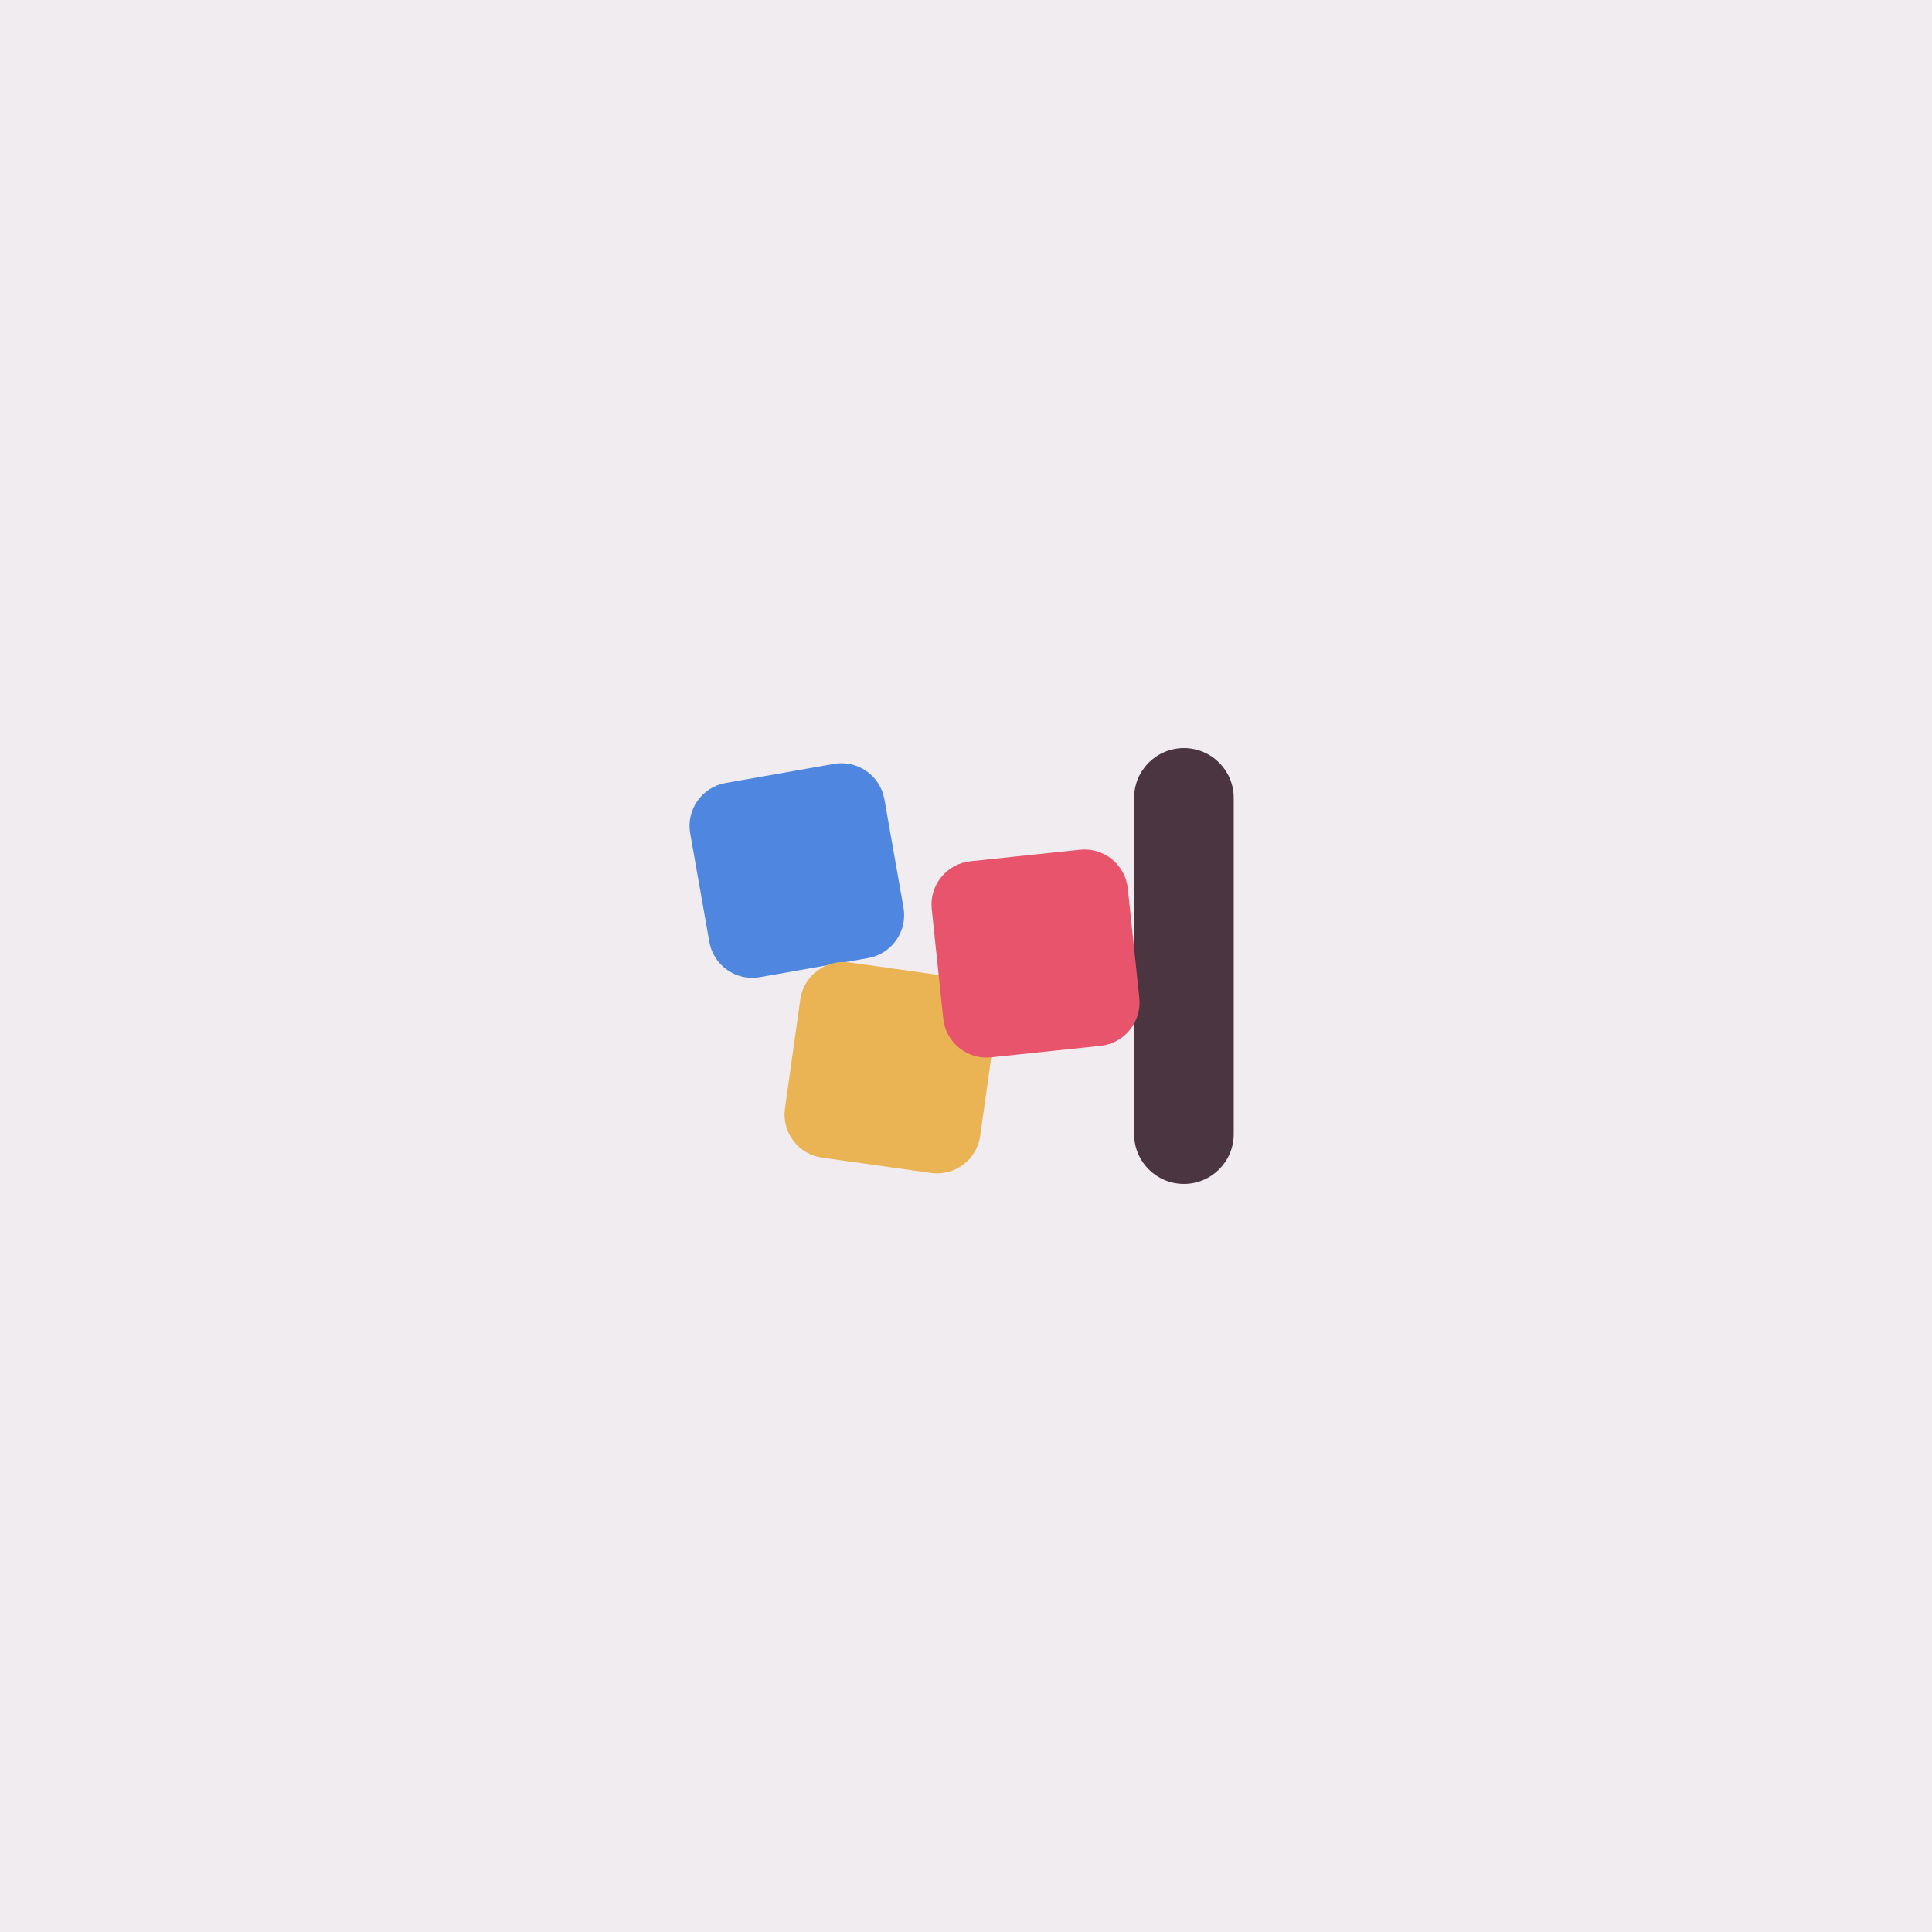
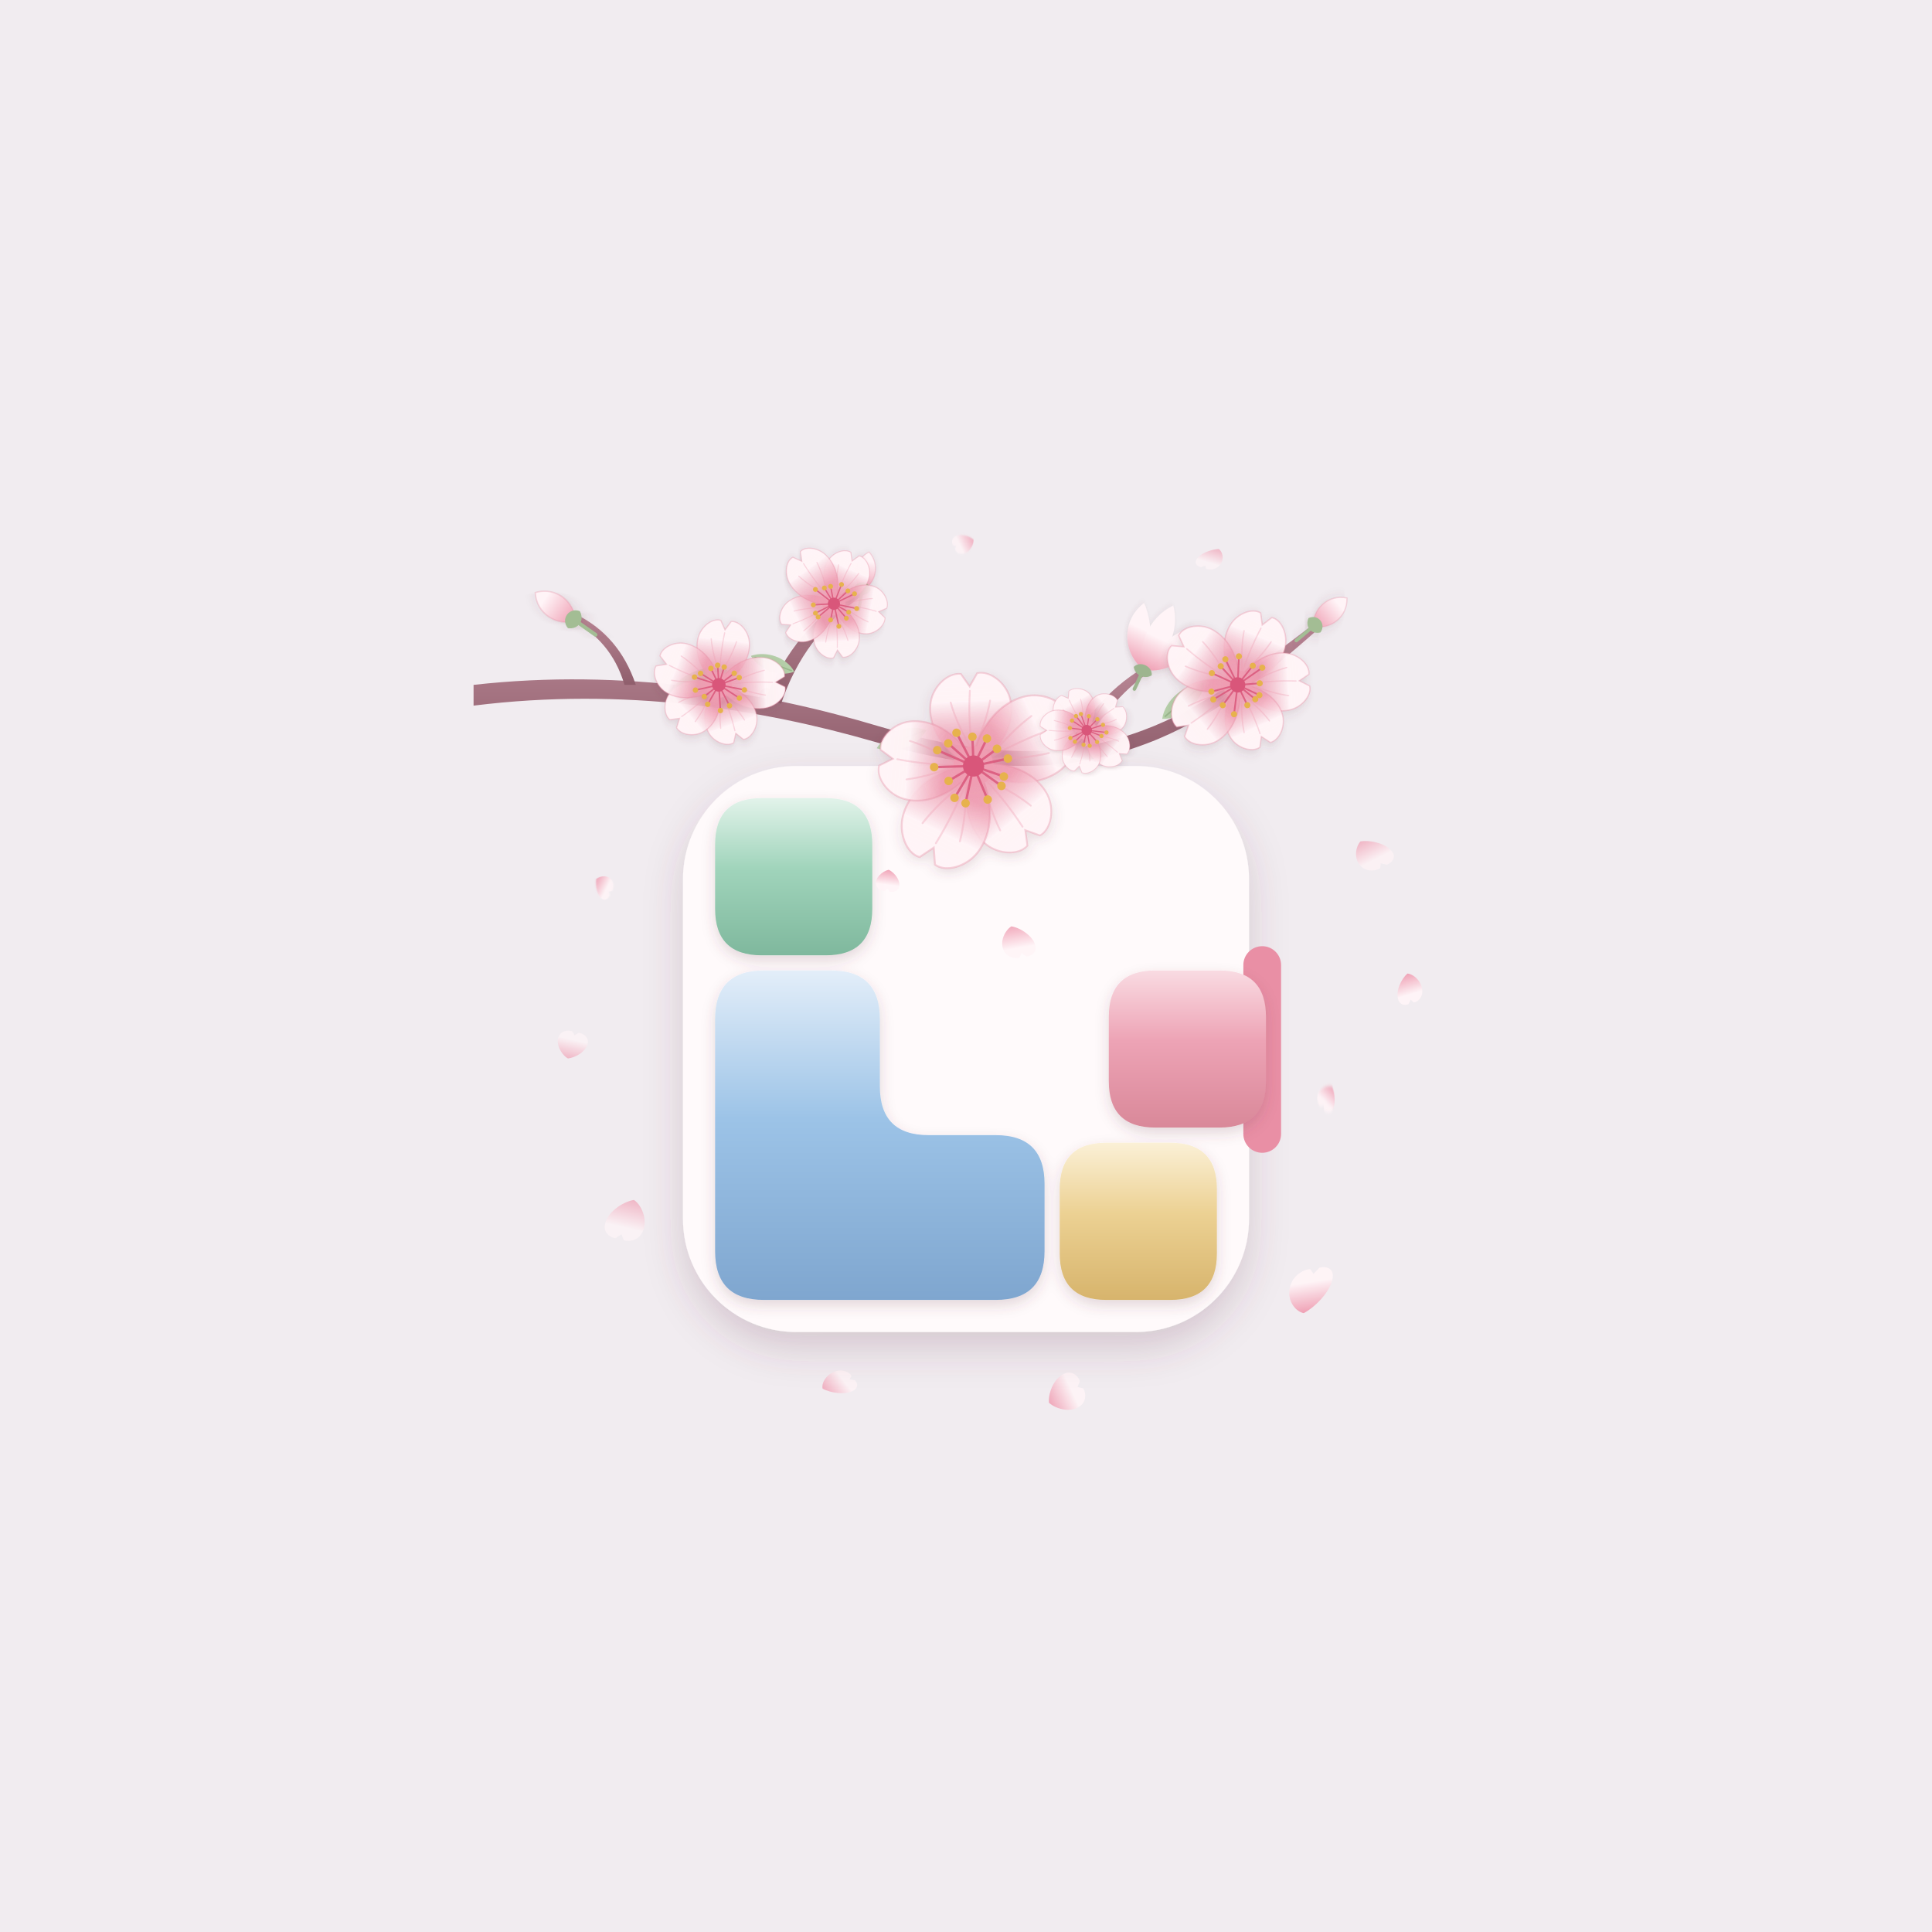
- <svg xmlns="http://www.w3.org/2000/svg" viewBox="0 0 1024 1024">
+ <svg xmlns="http://www.w3.org/2000/svg" width="1366" height="1366" viewBox="0 0 1024 1024">
+   <defs>
+     <linearGradient id="bg" x1="0" y1="0" x2=".5" y2="1">
+       <stop offset="0" stop-color="#fff3f6" />
+       <stop offset="1" stop-color="#f4cdd9" />
+     </linearGradient>
+     <radialGradient id="glow" cx=".5" cy=".55" r=".55">
+       <stop offset="0" stop-color="#fff" stop-opacity=".55" />
+       <stop offset="1" stop-color="#fff" stop-opacity="0" />
+     </radialGradient>
+     <linearGradient id="gExit" x1="0" y1="0" x2="0" y2="1">
+       <stop offset="0" stop-color="#f9dbe2" />
+       <stop offset=".45" stop-color="#eda3b5" />
+       <stop offset="1" stop-color="#d98899" />
+     </linearGradient>
+     <linearGradient id="gFour" x1="0" y1="0" x2="0" y2="1">
+       <stop offset="0" stop-color="#e2f3ea" />
+       <stop offset=".45" stop-color="#a0d4bb" />
+       <stop offset="1" stop-color="#7fb89d" />
+     </linearGradient>
+     <linearGradient id="gL" x1="0" y1="0" x2="0" y2="1">
+       <stop offset="0" stop-color="#e3eef9" />
+       <stop offset=".45" stop-color="#9cc3e7" />
+       <stop offset="1" stop-color="#7fa6cf" />
+     </linearGradient>
+     <linearGradient id="gOne" x1="0" y1="0" x2="0" y2="1">
+       <stop offset="0" stop-color="#fbf0d6" />
+       <stop offset=".45" stop-color="#ecd193" />
+       <stop offset="1" stop-color="#d7b46c" />
+     </linearGradient>
+     <linearGradient id="pet" gradientUnits="userSpaceOnUse" x1="0" y1="0" x2="0" y2="-86">
+       <stop offset="0" stop-color="#ef9db2" />
+       <stop offset=".3" stop-color="#ef9db2" stop-opacity=".75" />
+       <stop offset=".7" stop-color="#fff4f7" stop-opacity=".97" />
+       <stop offset="1" stop-color="#fff4f7" />
+     </linearGradient>
+     <linearGradient id="petS" gradientUnits="userSpaceOnUse" x1="0" y1="0" x2="0" y2="-57">
+       <stop offset="0" stop-color="#ef9db2" />
+       <stop offset=".7" stop-color="#fff4f7" />
+     </linearGradient>
+     <linearGradient id="br" x1="0" y1="0" x2="0" y2="1">
+       <stop offset="0" stop-color="#b98795" />
+       <stop offset="1" stop-color="#8f5e6c" />
+     </linearGradient>
+     <filter id="soft" x="-30%" y="-30%" width="160%" height="170%">
+       <feDropShadow dx="0" dy="18" stdDeviation="20" flood-color="#6a3a52" flood-opacity=".20" />
+     </filter>
+     <filter id="softS" x="-30%" y="-30%" width="160%" height="170%">
+       <feDropShadow dx="0" dy="6" stdDeviation="7" flood-color="#6a3a52" flood-opacity=".18" />
+     </filter>
+     <filter id="fl" x="-40%" y="-40%" width="180%" height="180%">
+       <feDropShadow dx="0" dy="4" stdDeviation="5" flood-color="#6a3a52" flood-opacity=".16" />
+     </filter>
+     <filter id="blur">
+       <feGaussianBlur stdDeviation="2.2" />
+     </filter>
+   </defs>
  <rect width="1024" height="1024" fill="#f1ecf0" />
-   <g transform="translate(512 512) scale(0.55) translate(-493 -512)">
-     <rect x="655" y="302" width="96" height="420" rx="48" fill="#4a3540" />
-     <rect x="235" y="325" width="190" height="190" rx="42" fill="#4f86e0" transform="rotate(-10 330 420)" />
-     <rect x="325" y="515" width="190" height="190" rx="42" fill="#eab454" transform="rotate(8 420 610)" />
-     <rect x="465" y="405" width="190" height="190" rx="42" fill="#e8546c" transform="rotate(-6 560 500)" />
+   <g transform="translate(512 512) scale(0.5) translate(-512 -512)">
+     <g transform="translate(120 420) rotate(117) skewX(-17) scale(0.50 0.36)" opacity="0.88" filter="url(#blur)">
+       <path d="M0 0 C-12 -5 -26 -26 -22 -44 C-20 -53 -12 -58 -5 -57 L0 -50 L5 -57 C12 -58 20 -53 22 -44 C26 -26 12 -6 0 0Z" fill="url(#petS)" />
+     </g>
+     <g transform="translate(160 760) rotate(193) skewX(-7) scale(0.90 0.77)" opacity="0.67">
+       <path d="M0 0 C-12 -5 -26 -26 -22 -44 C-20 -53 -12 -58 -5 -57 L0 -50 L5 -57 C12 -58 20 -53 22 -44 C26 -26 12 -6 0 0Z" fill="url(#petS)" />
+     </g>
+     <g transform="translate(90 610) rotate(13) skewX(-3) scale(0.70 0.51)" opacity="0.67">
+       <path d="M0 0 C-12 -5 -26 -26 -22 -44 C-20 -53 -12 -58 -5 -57 L0 -50 L5 -57 C12 -58 20 -53 22 -44 C26 -26 12 -6 0 0Z" fill="url(#petS)" />
+     </g>
+     <g transform="translate(930 380) rotate(153) skewX(16) scale(0.80 0.61)" opacity="0.69">
+       <path d="M0 0 C-12 -5 -26 -26 -22 -44 C-20 -53 -12 -58 -5 -57 L0 -50 L5 -57 C12 -58 20 -53 22 -44 C26 -26 12 -6 0 0Z" fill="url(#petS)" />
+     </g>
+     <g transform="translate(900 640) rotate(226) skewX(22) scale(0.50 0.41)" opacity="0.85" filter="url(#blur)">
+       <path d="M0 0 C-12 -5 -26 -26 -22 -44 C-20 -53 -12 -58 -5 -57 L0 -50 L5 -57 C12 -58 20 -53 22 -44 C26 -26 12 -6 0 0Z" fill="url(#petS)" />
+     </g>
+     <g transform="translate(870 880) rotate(351) skewX(-23) scale(1.00 0.79)" opacity="0.95">
+       <path d="M0 0 C-12 -5 -26 -26 -22 -44 C-20 -53 -12 -58 -5 -57 L0 -50 L5 -57 C12 -58 20 -53 22 -44 C26 -26 12 -6 0 0Z" fill="url(#petS)" />
+     </g>
+     <g transform="translate(360 960) rotate(52) skewX(-19) scale(0.60 0.57)" opacity="0.76">
+       <path d="M0 0 C-12 -5 -26 -26 -22 -44 C-20 -53 -12 -58 -5 -57 L0 -50 L5 -57 C12 -58 20 -53 22 -44 C26 -26 12 -6 0 0Z" fill="url(#petS)" />
+     </g>
+     <g transform="translate(600 975) rotate(65) skewX(4) scale(0.85 0.69)" opacity="0.87">
+       <path d="M0 0 C-12 -5 -26 -26 -22 -44 C-20 -53 -12 -58 -5 -57 L0 -50 L5 -57 C12 -58 20 -53 22 -44 C26 -26 12 -6 0 0Z" fill="url(#petS)" />
+     </g>
+     <g transform="translate(780 70) rotate(197) skewX(-22) scale(0.55 0.42)" opacity="0.67">
+       <path d="M0 0 C-12 -5 -26 -26 -22 -44 C-20 -53 -12 -58 -5 -57 L0 -50 L5 -57 C12 -58 20 -53 22 -44 C26 -26 12 -6 0 0Z" fill="url(#petS)" />
+     </g>
+     <g transform="translate(520 60) rotate(245) skewX(-4) scale(0.45 0.39)" opacity="0.76" filter="url(#blur)">
+       <path d="M0 0 C-12 -5 -26 -26 -22 -44 C-20 -53 -12 -58 -5 -57 L0 -50 L5 -57 C12 -58 20 -53 22 -44 C26 -26 12 -6 0 0Z" fill="url(#petS)" />
+     </g>
+     <g transform="translate(980 520) rotate(163) skewX(-10) scale(0.60 0.55)" opacity="0.93">
+       <path d="M0 0 C-12 -5 -26 -26 -22 -44 C-20 -53 -12 -58 -5 -57 L0 -50 L5 -57 C12 -58 20 -53 22 -44 C26 -26 12 -6 0 0Z" fill="url(#petS)" />
+     </g>
+     <rect x="212" y="300" width="600" height="600" rx="120" fill="#fffafb" filter="url(#soft)" />
+     <rect x="806" y="491" width="40" height="219" rx="20" fill="#e98fa5" />
+     <g filter="url(#softS)">
+       <g transform="translate(420.7 691.3) scale(0.956 0.956) translate(-420.7 -691.3)">
+         <path d="M238.0 562.7 Q238.0 508.7 292.0 508.7 L366.7 508.7 Q420.7 508.7 420.7 562.7 L420.7 637.3 Q420.7 691.3 474.7 691.3 L549.3 691.3 Q603.3 691.3 603.3 745.3 L603.3 820.0 Q603.3 874.0 549.3 874.0 L292.0 874.0 Q238.0 874.0 238.0 820.0 Z" fill="url(#gL)" />
+       </g>
+       <g transform="translate(694.7 782.7) scale(0.912 0.912) translate(-694.7 -782.7)">
+         <path d="M603.3 745.3 Q603.3 691.3 657.3 691.3 L732.0 691.3 Q786.0 691.3 786.0 745.3 L786.0 820.0 Q786.0 874.0 732.0 874.0 L657.3 874.0 Q603.3 874.0 603.3 820.0 Z" fill="url(#gOne)" />
+       </g>
+       <g transform="translate(746.7 600.0) scale(0.912 0.912) translate(-746.7 -600.0)">
+         <path d="M655.3 562.7 Q655.3 508.7 709.3 508.7 L784.0 508.7 Q838.0 508.7 838.0 562.7 L838.0 637.3 Q838.0 691.3 784.0 691.3 L709.3 691.3 Q655.3 691.3 655.3 637.3 Z" fill="url(#gExit)" />
+       </g>
+       <g transform="translate(329.3 417.3) scale(0.912 0.912) translate(-329.3 -417.3)">
+         <path d="M238.0 380.0 Q238.0 326.0 292.0 326.0 L366.7 326.0 Q420.7 326.0 420.7 380.0 L420.7 454.7 Q420.7 508.7 366.7 508.7 L292.0 508.7 Q238.0 508.7 238.0 454.7 Z" fill="url(#gFour)" />
+       </g>
+     </g>
+     <g fill="url(#br)">
+       <path d="M-10 214 C 150 196 300 222 420 258 C 520 288 610 296 700 262 C 760 240 820 196 880 150 L 884 156 C 828 206 768 252 704 276 C 610 312 516 304 414 274 C 296 240 150 216 -10 236Z" />
+       <path d="M300 228 C 320 180 350 140 400 112 L404 118 C 360 148 332 186 316 234Z" />
+       <path d="M610 290 C 640 250 660 220 700 196 L704 202 C 668 228 650 258 624 296Z" />
+       <path d="M150 214 C 140 180 120 160 96 146 L100 140 C 128 154 150 178 162 214Z" />
+     </g>
+     <g fill="#8f5e6c" opacity=".5">
+       <ellipse cx="300" cy="226" rx="7" ry="9" />
+       <ellipse cx="610" cy="292" rx="7" ry="9" />
+     </g>
+     <g transform="translate(200 220) rotate(-20) scale(0.9)">
+       <path d="M0 0 C18 -16 50 -16 70 0 C50 16 18 16 0 0Z" fill="#b5cfa9" />
+       <path d="M4 0 L64 0" stroke="#9ab88d" stroke-width="2" />
+     </g>
+     <g transform="translate(470 262) rotate(160) scale(0.8)">
+       <path d="M0 0 C18 -16 50 -16 70 0 C50 16 18 16 0 0Z" fill="#b5cfa9" />
+       <path d="M4 0 L64 0" stroke="#9ab88d" stroke-width="2" />
+     </g>
+     <g transform="translate(720 250) rotate(-40) scale(0.85)">
+       <path d="M0 0 C18 -16 50 -16 70 0 C50 16 18 16 0 0Z" fill="#b5cfa9" />
+       <path d="M4 0 L64 0" stroke="#9ab88d" stroke-width="2" />
+     </g>
+     <g transform="translate(330 200) rotate(200) scale(0.7)">
+       <path d="M0 0 C18 -16 50 -16 70 0 C50 16 18 16 0 0Z" fill="#b5cfa9" />
+       <path d="M4 0 L64 0" stroke="#9ab88d" stroke-width="2" />
+     </g>
+     <g transform="translate(98 146) rotate(-55) scale(1.0)" filter="url(#fl)">
+       <path d="M0 0 C-16 -12 -18 -38 0 -52 C18 -38 16 -12 0 0Z" fill="url(#petS)" stroke="#e48aa2" stroke-opacity=".3" stroke-width="1.5" />
+       <path d="M-11 -2 C-8 -14 8 -14 11 -2 C6 8 -6 8 -11 -2Z" fill="#a3bd94" />
+       <path d="M0 6 L0 26" stroke="#a3bd94" stroke-width="4" stroke-linecap="round" />
+     </g>
+     <g transform="translate(880 152) rotate(50) scale(0.9)" filter="url(#fl)">
+       <path d="M0 0 C-16 -12 -18 -38 0 -52 C18 -38 16 -12 0 0Z" fill="url(#petS)" stroke="#e48aa2" stroke-opacity=".3" stroke-width="1.5" />
+       <path d="M-11 -2 C-8 -14 8 -14 11 -2 C6 8 -6 8 -11 -2Z" fill="#a3bd94" />
+       <path d="M0 6 L0 26" stroke="#a3bd94" stroke-width="4" stroke-linecap="round" />
+     </g>
+     <g transform="translate(402 114) rotate(10) scale(0.8)" filter="url(#fl)">
+       <path d="M0 0 C-16 -12 -18 -38 0 -52 C18 -38 16 -12 0 0Z" fill="url(#petS)" stroke="#e48aa2" stroke-opacity=".3" stroke-width="1.5" />
+       <path d="M-11 -2 C-8 -14 8 -14 11 -2 C6 8 -6 8 -11 -2Z" fill="#a3bd94" />
+       <path d="M0 6 L0 26" stroke="#a3bd94" stroke-width="4" stroke-linecap="round" />
+     </g>
+     <g transform="translate(700 198) rotate(25) scale(0.75)" filter="url(#fl)">
+       <path d="M0 0 C-30 -8 -44 -40 -30 -66 C-20 -58 -8 -40 0 -20Z" fill="url(#petS)" transform="scale(1.3)" />
+       <path d="M0 0 C30 -8 44 -40 30 -66 C20 -58 8 -40 0 -20Z" fill="url(#petS)" transform="scale(1.3)" />
+       <path d="M0 0 C-18 -20 -20 -56 0 -80 C20 -56 18 -20 0 0Z" fill="url(#petS)" transform="scale(1.25)" />
+       <path d="M-14 2 C-10 -10 10 -10 14 2 C8 12 -8 12 -14 2Z" fill="#9db58f" />
+       <path d="M0 8 L0 30" stroke="#9db58f" stroke-width="5" stroke-linecap="round" />
+     </g>
+     <g transform="translate(250.0 214.0) rotate(10.0) scale(0.800)" filter="url(#fl)">
+       <g transform="rotate(-3.6) scale(0.993 0.992)">
+         <path d="M0 0 C-17 -6 -40 -34 -34 -62 C-31 -76 -18 -88 -7 -86 L0 -74 L7 -86 C18 -88 31 -76 34 -62 C40 -34 17 -6 0 0Z" fill="url(#pet)" stroke="#e48aa2" stroke-opacity=".35" stroke-width="1.6" />
+         <path d="M0 -6 C-2 -30 -2 -50 0 -70 M0 -14 C-9 -32 -14 -46 -17 -60 M0 -14 C9 -32 14 -46 17 -60" fill="none" stroke="#ef9db2" stroke-opacity=".35" stroke-width="1.6" stroke-linecap="round" />
+       </g>
+       <g transform="rotate(77.3) scale(0.969 1.017)">
+         <path d="M0 0 C-17 -6 -40 -34 -34 -62 C-31 -76 -18 -88 -7 -86 L0 -74 L7 -86 C18 -88 31 -76 34 -62 C40 -34 17 -6 0 0Z" fill="url(#pet)" stroke="#e48aa2" stroke-opacity=".35" stroke-width="1.6" />
+         <path d="M0 -6 C-2 -30 -2 -50 0 -70 M0 -14 C-9 -32 -14 -46 -17 -60 M0 -14 C9 -32 14 -46 17 -60" fill="none" stroke="#ef9db2" stroke-opacity=".35" stroke-width="1.6" stroke-linecap="round" />
+       </g>
+       <g transform="rotate(150.7) scale(0.982 0.919)">
+         <path d="M0 0 C-17 -6 -40 -34 -34 -62 C-31 -76 -18 -88 -7 -86 L0 -74 L7 -86 C18 -88 31 -76 34 -62 C40 -34 17 -6 0 0Z" fill="url(#pet)" stroke="#e48aa2" stroke-opacity=".35" stroke-width="1.6" />
+         <path d="M0 -6 C-2 -30 -2 -50 0 -70 M0 -14 C-9 -32 -14 -46 -17 -60 M0 -14 C9 -32 14 -46 17 -60" fill="none" stroke="#ef9db2" stroke-opacity=".35" stroke-width="1.6" stroke-linecap="round" />
+       </g>
+       <g transform="rotate(219.6) scale(0.989 0.924)">
+         <path d="M0 0 C-17 -6 -40 -34 -34 -62 C-31 -76 -18 -88 -7 -86 L0 -74 L7 -86 C18 -88 31 -76 34 -62 C40 -34 17 -6 0 0Z" fill="url(#pet)" stroke="#e48aa2" stroke-opacity=".35" stroke-width="1.6" />
+         <path d="M0 -6 C-2 -30 -2 -50 0 -70 M0 -14 C-9 -32 -14 -46 -17 -60 M0 -14 C9 -32 14 -46 17 -60" fill="none" stroke="#ef9db2" stroke-opacity=".35" stroke-width="1.6" stroke-linecap="round" />
+       </g>
+       <g transform="rotate(281.5) scale(1.016 1.007)">
+         <path d="M0 0 C-17 -6 -40 -34 -34 -62 C-31 -76 -18 -88 -7 -86 L0 -74 L7 -86 C18 -88 31 -76 34 -62 C40 -34 17 -6 0 0Z" fill="url(#pet)" stroke="#e48aa2" stroke-opacity=".35" stroke-width="1.6" />
+         <path d="M0 -6 C-2 -30 -2 -50 0 -70 M0 -14 C-9 -32 -14 -46 -17 -60 M0 -14 C9 -32 14 -46 17 -60" fill="none" stroke="#ef9db2" stroke-opacity=".35" stroke-width="1.6" stroke-linecap="round" />
+       </g>
+       <circle r="17" fill="#ef9db2" opacity=".9" />
+       <circle r="9" fill="#d9577a" />
+       <path d="M7.0 0.1 L34.5 0.7" stroke="#d9577a" stroke-width="2" stroke-linecap="round" opacity=".85" />
+       <circle cx="34.5" cy="0.7" r="3.6" fill="#e7b24d" />
+       <path d="M6.5 2.7 L29.8 12.5" stroke="#d9577a" stroke-width="2" stroke-linecap="round" opacity=".85" />
+       <circle cx="29.8" cy="12.5" r="3.6" fill="#e7b24d" />
+       <path d="M4.2 5.6 L18.7 24.7" stroke="#d9577a" stroke-width="2" stroke-linecap="round" opacity=".85" />
+       <circle cx="18.7" cy="24.7" r="3.6" fill="#e7b24d" />
+       <path d="M1.6 6.8 L8.0 33.1" stroke="#d9577a" stroke-width="2" stroke-linecap="round" opacity=".85" />
+       <circle cx="8.0" cy="33.1" r="3.6" fill="#e7b24d" />
+       <path d="M-2.4 6.6 L-10.1 27.9" stroke="#d9577a" stroke-width="2" stroke-linecap="round" opacity=".85" />
+       <circle cx="-10.1" cy="27.9" r="3.6" fill="#e7b24d" />
+       <path d="M-4.6 5.3 L-16.3 18.6" stroke="#d9577a" stroke-width="2" stroke-linecap="round" opacity=".85" />
+       <circle cx="-16.3" cy="18.6" r="3.6" fill="#e7b24d" />
+       <path d="M-6.5 2.7 L-29.3 12.2" stroke="#d9577a" stroke-width="2" stroke-linecap="round" opacity=".85" />
+       <circle cx="-29.3" cy="12.2" r="3.6" fill="#e7b24d" />
+       <path d="M-6.9 -1.0 L-33.5 -4.6" stroke="#d9577a" stroke-width="2" stroke-linecap="round" opacity=".85" />
+       <circle cx="-33.5" cy="-4.6" r="3.6" fill="#e7b24d" />
+       <path d="M-6.5 -2.7 L-26.5 -10.8" stroke="#d9577a" stroke-width="2" stroke-linecap="round" opacity=".85" />
+       <circle cx="-26.5" cy="-10.8" r="3.6" fill="#e7b24d" />
+       <path d="M-4.1 -5.7 L-14.2 -19.7" stroke="#d9577a" stroke-width="2" stroke-linecap="round" opacity=".85" />
+       <circle cx="-14.2" cy="-19.7" r="3.6" fill="#e7b24d" />
+       <path d="M-1.6 -6.8 L-6.1 -25.3" stroke="#d9577a" stroke-width="2" stroke-linecap="round" opacity=".85" />
+       <circle cx="-6.1" cy="-25.3" r="3.6" fill="#e7b24d" />
+       <path d="M0.8 -7.0 L2.9 -24.5" stroke="#d9577a" stroke-width="2" stroke-linecap="round" opacity=".85" />
+       <circle cx="2.9" cy="-24.5" r="3.6" fill="#e7b24d" />
+       <path d="M4.8 -5.1 L17.4 -18.7" stroke="#d9577a" stroke-width="2" stroke-linecap="round" opacity=".85" />
+       <circle cx="17.4" cy="-18.7" r="3.6" fill="#e7b24d" />
+       <path d="M6.1 -3.5 L24.9 -14.2" stroke="#d9577a" stroke-width="2" stroke-linecap="round" opacity=".85" />
+       <circle cx="24.9" cy="-14.2" r="3.6" fill="#e7b24d" />
+     </g>
+     <g transform="translate(520.0 300.0) rotate(-8.0) scale(1.250)" filter="url(#fl)">
+       <g transform="rotate(5.2) scale(0.985 0.913)">
+         <path d="M0 0 C-17 -6 -40 -34 -34 -62 C-31 -76 -18 -88 -7 -86 L0 -74 L7 -86 C18 -88 31 -76 34 -62 C40 -34 17 -6 0 0Z" fill="url(#pet)" stroke="#e48aa2" stroke-opacity=".35" stroke-width="1.6" />
+         <path d="M0 -6 C-2 -30 -2 -50 0 -70 M0 -14 C-9 -32 -14 -46 -17 -60 M0 -14 C9 -32 14 -46 17 -60" fill="none" stroke="#ef9db2" stroke-opacity=".35" stroke-width="1.6" stroke-linecap="round" />
+       </g>
+       <g transform="rotate(72.7) scale(1.022 1.041)">
+         <path d="M0 0 C-17 -6 -40 -34 -34 -62 C-31 -76 -18 -88 -7 -86 L0 -74 L7 -86 C18 -88 31 -76 34 -62 C40 -34 17 -6 0 0Z" fill="url(#pet)" stroke="#e48aa2" stroke-opacity=".35" stroke-width="1.6" />
+         <path d="M0 -6 C-2 -30 -2 -50 0 -70 M0 -14 C-9 -32 -14 -46 -17 -60 M0 -14 C9 -32 14 -46 17 -60" fill="none" stroke="#ef9db2" stroke-opacity=".35" stroke-width="1.6" stroke-linecap="round" />
+       </g>
+       <g transform="rotate(149.1) scale(0.982 0.945)">
+         <path d="M0 0 C-17 -6 -40 -34 -34 -62 C-31 -76 -18 -88 -7 -86 L0 -74 L7 -86 C18 -88 31 -76 34 -62 C40 -34 17 -6 0 0Z" fill="url(#pet)" stroke="#e48aa2" stroke-opacity=".35" stroke-width="1.6" />
+         <path d="M0 -6 C-2 -30 -2 -50 0 -70 M0 -14 C-9 -32 -14 -46 -17 -60 M0 -14 C9 -32 14 -46 17 -60" fill="none" stroke="#ef9db2" stroke-opacity=".35" stroke-width="1.6" stroke-linecap="round" />
+       </g>
+       <g transform="rotate(214.0) scale(1.036 1.041)">
+         <path d="M0 0 C-17 -6 -40 -34 -34 -62 C-31 -76 -18 -88 -7 -86 L0 -74 L7 -86 C18 -88 31 -76 34 -62 C40 -34 17 -6 0 0Z" fill="url(#pet)" stroke="#e48aa2" stroke-opacity=".35" stroke-width="1.6" />
+         <path d="M0 -6 C-2 -30 -2 -50 0 -70 M0 -14 C-9 -32 -14 -46 -17 -60 M0 -14 C9 -32 14 -46 17 -60" fill="none" stroke="#ef9db2" stroke-opacity=".35" stroke-width="1.6" stroke-linecap="round" />
+       </g>
+       <g transform="rotate(283.1) scale(0.963 0.928)">
+         <path d="M0 0 C-17 -6 -40 -34 -34 -62 C-31 -76 -18 -88 -7 -86 L0 -74 L7 -86 C18 -88 31 -76 34 -62 C40 -34 17 -6 0 0Z" fill="url(#pet)" stroke="#e48aa2" stroke-opacity=".35" stroke-width="1.6" />
+         <path d="M0 -6 C-2 -30 -2 -50 0 -70 M0 -14 C-9 -32 -14 -46 -17 -60 M0 -14 C9 -32 14 -46 17 -60" fill="none" stroke="#ef9db2" stroke-opacity=".35" stroke-width="1.6" stroke-linecap="round" />
+       </g>
+       <circle r="17" fill="#ef9db2" opacity=".9" />
+       <circle r="9" fill="#d9577a" />
+       <path d="M7.0 -0.5 L29.7 -2.2" stroke="#d9577a" stroke-width="2" stroke-linecap="round" opacity=".85" />
+       <circle cx="29.7" cy="-2.2" r="3.6" fill="#e7b24d" />
+       <path d="M6.2 3.2 L24.2 12.4" stroke="#d9577a" stroke-width="2" stroke-linecap="round" opacity=".85" />
+       <circle cx="24.2" cy="12.4" r="3.6" fill="#e7b24d" />
+       <path d="M5.1 4.8 L21.1 20.0" stroke="#d9577a" stroke-width="2" stroke-linecap="round" opacity=".85" />
+       <circle cx="21.1" cy="20.0" r="3.6" fill="#e7b24d" />
+       <path d="M1.8 6.8 L7.9 29.8" stroke="#d9577a" stroke-width="2" stroke-linecap="round" opacity=".85" />
+       <circle cx="7.9" cy="29.8" r="3.6" fill="#e7b24d" />
+       <path d="M-2.4 6.6 L-11.1 30.3" stroke="#d9577a" stroke-width="2" stroke-linecap="round" opacity=".85" />
+       <circle cx="-11.1" cy="30.3" r="3.6" fill="#e7b24d" />
+       <path d="M-4.4 5.5 L-19.7 24.5" stroke="#d9577a" stroke-width="2" stroke-linecap="round" opacity=".85" />
+       <circle cx="-19.7" cy="24.5" r="3.6" fill="#e7b24d" />
+       <path d="M-6.4 2.7 L-22.7 9.6" stroke="#d9577a" stroke-width="2" stroke-linecap="round" opacity=".85" />
+       <circle cx="-22.7" cy="9.6" r="3.6" fill="#e7b24d" />
+       <path d="M-7.0 -0.8 L-33.2 -3.7" stroke="#d9577a" stroke-width="2" stroke-linecap="round" opacity=".85" />
+       <circle cx="-33.2" cy="-3.7" r="3.6" fill="#e7b24d" />
+       <path d="M-6.0 -3.7 L-28.6 -17.6" stroke="#d9577a" stroke-width="2" stroke-linecap="round" opacity=".85" />
+       <circle cx="-28.6" cy="-17.6" r="3.6" fill="#e7b24d" />
+       <path d="M-4.5 -5.3 L-18.6 -22.0" stroke="#d9577a" stroke-width="2" stroke-linecap="round" opacity=".85" />
+       <circle cx="-18.6" cy="-22.0" r="3.6" fill="#e7b24d" />
+       <path d="M-2.3 -6.6 L-10.4 -29.9" stroke="#d9577a" stroke-width="2" stroke-linecap="round" opacity=".85" />
+       <circle cx="-10.4" cy="-29.9" r="3.6" fill="#e7b24d" />
+       <path d="M0.7 -7.0 L2.5 -24.7" stroke="#d9577a" stroke-width="2" stroke-linecap="round" opacity=".85" />
+       <circle cx="2.5" cy="-24.7" r="3.6" fill="#e7b24d" />
+       <path d="M3.9 -5.8 L14.5 -21.5" stroke="#d9577a" stroke-width="2" stroke-linecap="round" opacity=".85" />
+       <circle cx="14.5" cy="-21.5" r="3.6" fill="#e7b24d" />
+       <path d="M6.2 -3.3 L21.7 -11.7" stroke="#d9577a" stroke-width="2" stroke-linecap="round" opacity=".85" />
+       <circle cx="21.7" cy="-11.7" r="3.6" fill="#e7b24d" />
+     </g>
+     <g transform="translate(372.0 128.0) rotate(30.0) scale(0.720)" filter="url(#fl)">
+       <g transform="rotate(-7.0) scale(0.950 0.924)">
+         <path d="M0 0 C-17 -6 -40 -34 -34 -62 C-31 -76 -18 -88 -7 -86 L0 -74 L7 -86 C18 -88 31 -76 34 -62 C40 -34 17 -6 0 0Z" fill="url(#pet)" stroke="#e48aa2" stroke-opacity=".35" stroke-width="1.6" />
+         <path d="M0 -6 C-2 -30 -2 -50 0 -70 M0 -14 C-9 -32 -14 -46 -17 -60 M0 -14 C9 -32 14 -46 17 -60" fill="none" stroke="#ef9db2" stroke-opacity=".35" stroke-width="1.6" stroke-linecap="round" />
+       </g>
+       <g transform="rotate(70.1) scale(1.027 0.904)">
+         <path d="M0 0 C-17 -6 -40 -34 -34 -62 C-31 -76 -18 -88 -7 -86 L0 -74 L7 -86 C18 -88 31 -76 34 -62 C40 -34 17 -6 0 0Z" fill="url(#pet)" stroke="#e48aa2" stroke-opacity=".35" stroke-width="1.6" />
+         <path d="M0 -6 C-2 -30 -2 -50 0 -70 M0 -14 C-9 -32 -14 -46 -17 -60 M0 -14 C9 -32 14 -46 17 -60" fill="none" stroke="#ef9db2" stroke-opacity=".35" stroke-width="1.6" stroke-linecap="round" />
+       </g>
+       <g transform="rotate(145.6) scale(0.965 0.924)">
+         <path d="M0 0 C-17 -6 -40 -34 -34 -62 C-31 -76 -18 -88 -7 -86 L0 -74 L7 -86 C18 -88 31 -76 34 -62 C40 -34 17 -6 0 0Z" fill="url(#pet)" stroke="#e48aa2" stroke-opacity=".35" stroke-width="1.6" />
+         <path d="M0 -6 C-2 -30 -2 -50 0 -70 M0 -14 C-9 -32 -14 -46 -17 -60 M0 -14 C9 -32 14 -46 17 -60" fill="none" stroke="#ef9db2" stroke-opacity=".35" stroke-width="1.6" stroke-linecap="round" />
+       </g>
+       <g transform="rotate(213.9) scale(0.952 0.958)">
+         <path d="M0 0 C-17 -6 -40 -34 -34 -62 C-31 -76 -18 -88 -7 -86 L0 -74 L7 -86 C18 -88 31 -76 34 -62 C40 -34 17 -6 0 0Z" fill="url(#pet)" stroke="#e48aa2" stroke-opacity=".35" stroke-width="1.6" />
+         <path d="M0 -6 C-2 -30 -2 -50 0 -70 M0 -14 C-9 -32 -14 -46 -17 -60 M0 -14 C9 -32 14 -46 17 -60" fill="none" stroke="#ef9db2" stroke-opacity=".35" stroke-width="1.6" stroke-linecap="round" />
+       </g>
+       <g transform="rotate(292.9) scale(0.987 1.059)">
+         <path d="M0 0 C-17 -6 -40 -34 -34 -62 C-31 -76 -18 -88 -7 -86 L0 -74 L7 -86 C18 -88 31 -76 34 -62 C40 -34 17 -6 0 0Z" fill="url(#pet)" stroke="#e48aa2" stroke-opacity=".35" stroke-width="1.6" />
+         <path d="M0 -6 C-2 -30 -2 -50 0 -70 M0 -14 C-9 -32 -14 -46 -17 -60 M0 -14 C9 -32 14 -46 17 -60" fill="none" stroke="#ef9db2" stroke-opacity=".35" stroke-width="1.6" stroke-linecap="round" />
+       </g>
+       <circle r="17" fill="#ef9db2" opacity=".9" />
+       <circle r="9" fill="#d9577a" />
+       <path d="M7.0 -0.0 L25.0 -0.1" stroke="#d9577a" stroke-width="2" stroke-linecap="round" opacity=".85" />
+       <circle cx="25.0" cy="-0.1" r="3.6" fill="#e7b24d" />
+       <path d="M6.6 2.3 L26.5 9.3" stroke="#d9577a" stroke-width="2" stroke-linecap="round" opacity=".85" />
+       <circle cx="26.5" cy="9.3" r="3.6" fill="#e7b24d" />
+       <path d="M4.7 5.2 L22.9 25.1" stroke="#d9577a" stroke-width="2" stroke-linecap="round" opacity=".85" />
+       <circle cx="22.9" cy="25.1" r="3.6" fill="#e7b24d" />
+       <path d="M2.2 6.6 L7.6 23.1" stroke="#d9577a" stroke-width="2" stroke-linecap="round" opacity=".85" />
+       <circle cx="7.6" cy="23.1" r="3.6" fill="#e7b24d" />
+       <path d="M-2.4 6.6 L-10.4 28.5" stroke="#d9577a" stroke-width="2" stroke-linecap="round" opacity=".85" />
+       <circle cx="-10.4" cy="28.5" r="3.6" fill="#e7b24d" />
+       <path d="M-3.8 5.9 L-16.6 25.6" stroke="#d9577a" stroke-width="2" stroke-linecap="round" opacity=".85" />
+       <circle cx="-16.6" cy="25.6" r="3.6" fill="#e7b24d" />
+       <path d="M-5.9 3.8 L-25.4 16.6" stroke="#d9577a" stroke-width="2" stroke-linecap="round" opacity=".85" />
+       <circle cx="-25.4" cy="16.6" r="3.6" fill="#e7b24d" />
+       <path d="M-6.9 -0.9 L-34.1 -4.6" stroke="#d9577a" stroke-width="2" stroke-linecap="round" opacity=".85" />
+       <circle cx="-34.1" cy="-4.6" r="3.6" fill="#e7b24d" />
+       <path d="M-6.1 -3.4 L-23.8 -13.1" stroke="#d9577a" stroke-width="2" stroke-linecap="round" opacity=".85" />
+       <circle cx="-23.8" cy="-13.1" r="3.6" fill="#e7b24d" />
+       <path d="M-4.6 -5.3 L-17.0 -19.7" stroke="#d9577a" stroke-width="2" stroke-linecap="round" opacity=".85" />
+       <circle cx="-17.0" cy="-19.7" r="3.6" fill="#e7b24d" />
+       <path d="M-1.0 -6.9 L-4.5 -30.1" stroke="#d9577a" stroke-width="2" stroke-linecap="round" opacity=".85" />
+       <circle cx="-4.5" cy="-30.1" r="3.6" fill="#e7b24d" />
+       <path d="M2.1 -6.7 L8.3 -26.7" stroke="#d9577a" stroke-width="2" stroke-linecap="round" opacity=".85" />
+       <circle cx="8.3" cy="-26.7" r="3.6" fill="#e7b24d" />
+       <path d="M3.9 -5.8 L18.9 -27.9" stroke="#d9577a" stroke-width="2" stroke-linecap="round" opacity=".85" />
+       <circle cx="18.9" cy="-27.9" r="3.6" fill="#e7b24d" />
+       <path d="M6.7 -2.2 L32.6 -10.6" stroke="#d9577a" stroke-width="2" stroke-linecap="round" opacity=".85" />
+       <circle cx="32.6" cy="-10.6" r="3.6" fill="#e7b24d" />
+     </g>
+     <g transform="translate(800.0 214.0) rotate(18.0) scale(0.900)" filter="url(#fl)">
+       <g transform="rotate(4.3) scale(1.014 1.031)">
+         <path d="M0 0 C-17 -6 -40 -34 -34 -62 C-31 -76 -18 -88 -7 -86 L0 -74 L7 -86 C18 -88 31 -76 34 -62 C40 -34 17 -6 0 0Z" fill="url(#pet)" stroke="#e48aa2" stroke-opacity=".35" stroke-width="1.6" />
+         <path d="M0 -6 C-2 -30 -2 -50 0 -70 M0 -14 C-9 -32 -14 -46 -17 -60 M0 -14 C9 -32 14 -46 17 -60" fill="none" stroke="#ef9db2" stroke-opacity=".35" stroke-width="1.6" stroke-linecap="round" />
+       </g>
+       <g transform="rotate(68.2) scale(0.976 0.983)">
+         <path d="M0 0 C-17 -6 -40 -34 -34 -62 C-31 -76 -18 -88 -7 -86 L0 -74 L7 -86 C18 -88 31 -76 34 -62 C40 -34 17 -6 0 0Z" fill="url(#pet)" stroke="#e48aa2" stroke-opacity=".35" stroke-width="1.6" />
+         <path d="M0 -6 C-2 -30 -2 -50 0 -70 M0 -14 C-9 -32 -14 -46 -17 -60 M0 -14 C9 -32 14 -46 17 -60" fill="none" stroke="#ef9db2" stroke-opacity=".35" stroke-width="1.6" stroke-linecap="round" />
+       </g>
+       <g transform="rotate(137.4) scale(0.968 0.904)">
+         <path d="M0 0 C-17 -6 -40 -34 -34 -62 C-31 -76 -18 -88 -7 -86 L0 -74 L7 -86 C18 -88 31 -76 34 -62 C40 -34 17 -6 0 0Z" fill="url(#pet)" stroke="#e48aa2" stroke-opacity=".35" stroke-width="1.6" />
+         <path d="M0 -6 C-2 -30 -2 -50 0 -70 M0 -14 C-9 -32 -14 -46 -17 -60 M0 -14 C9 -32 14 -46 17 -60" fill="none" stroke="#ef9db2" stroke-opacity=".35" stroke-width="1.6" stroke-linecap="round" />
+       </g>
+       <g transform="rotate(212.6) scale(1.036 1.011)">
+         <path d="M0 0 C-17 -6 -40 -34 -34 -62 C-31 -76 -18 -88 -7 -86 L0 -74 L7 -86 C18 -88 31 -76 34 -62 C40 -34 17 -6 0 0Z" fill="url(#pet)" stroke="#e48aa2" stroke-opacity=".35" stroke-width="1.6" />
+         <path d="M0 -6 C-2 -30 -2 -50 0 -70 M0 -14 C-9 -32 -14 -46 -17 -60 M0 -14 C9 -32 14 -46 17 -60" fill="none" stroke="#ef9db2" stroke-opacity=".35" stroke-width="1.6" stroke-linecap="round" />
+       </g>
+       <g transform="rotate(287.3) scale(1.039 1.050)">
+         <path d="M0 0 C-17 -6 -40 -34 -34 -62 C-31 -76 -18 -88 -7 -86 L0 -74 L7 -86 C18 -88 31 -76 34 -62 C40 -34 17 -6 0 0Z" fill="url(#pet)" stroke="#e48aa2" stroke-opacity=".35" stroke-width="1.6" />
+         <path d="M0 -6 C-2 -30 -2 -50 0 -70 M0 -14 C-9 -32 -14 -46 -17 -60 M0 -14 C9 -32 14 -46 17 -60" fill="none" stroke="#ef9db2" stroke-opacity=".35" stroke-width="1.6" stroke-linecap="round" />
+       </g>
+       <circle r="17" fill="#ef9db2" opacity=".9" />
+       <circle r="9" fill="#d9577a" />
+       <path d="M6.9 0.9 L28.1 3.6" stroke="#d9577a" stroke-width="2" stroke-linecap="round" opacity=".85" />
+       <circle cx="28.1" cy="3.6" r="3.6" fill="#e7b24d" />
+       <path d="M6.5 2.5 L24.9 9.7" stroke="#d9577a" stroke-width="2" stroke-linecap="round" opacity=".85" />
+       <circle cx="24.9" cy="9.7" r="3.6" fill="#e7b24d" />
+       <path d="M4.8 5.1 L18.2 19.2" stroke="#d9577a" stroke-width="2" stroke-linecap="round" opacity=".85" />
+       <circle cx="18.2" cy="19.2" r="3.6" fill="#e7b24d" />
+       <path d="M1.3 6.9 L6.6 34.2" stroke="#d9577a" stroke-width="2" stroke-linecap="round" opacity=".85" />
+       <circle cx="6.6" cy="34.2" r="3.6" fill="#e7b24d" />
+       <path d="M-2.2 6.6 L-9.3 28.2" stroke="#d9577a" stroke-width="2" stroke-linecap="round" opacity=".85" />
+       <circle cx="-9.3" cy="28.2" r="3.6" fill="#e7b24d" />
+       <path d="M-4.6 5.3 L-22.0 25.3" stroke="#d9577a" stroke-width="2" stroke-linecap="round" opacity=".85" />
+       <circle cx="-22.0" cy="25.3" r="3.6" fill="#e7b24d" />
+       <path d="M-5.9 3.7 L-27.0 17.1" stroke="#d9577a" stroke-width="2" stroke-linecap="round" opacity=".85" />
+       <circle cx="-27.0" cy="17.1" r="3.6" fill="#e7b24d" />
+       <path d="M-7.0 -0.8 L-33.2 -3.8" stroke="#d9577a" stroke-width="2" stroke-linecap="round" opacity=".85" />
+       <circle cx="-33.2" cy="-3.8" r="3.6" fill="#e7b24d" />
+       <path d="M-6.1 -3.5 L-25.8 -14.7" stroke="#d9577a" stroke-width="2" stroke-linecap="round" opacity=".85" />
+       <circle cx="-25.8" cy="-14.7" r="3.6" fill="#e7b24d" />
+       <path d="M-4.8 -5.1 L-23.1 -24.2" stroke="#d9577a" stroke-width="2" stroke-linecap="round" opacity=".85" />
+       <circle cx="-23.1" cy="-24.2" r="3.6" fill="#e7b24d" />
+       <path d="M-1.9 -6.7 L-9.0 -32.4" stroke="#d9577a" stroke-width="2" stroke-linecap="round" opacity=".85" />
+       <circle cx="-9.0" cy="-32.4" r="3.6" fill="#e7b24d" />
+       <path d="M2.4 -6.6 L10.0 -26.9" stroke="#d9577a" stroke-width="2" stroke-linecap="round" opacity=".85" />
+       <circle cx="10.0" cy="-26.9" r="3.6" fill="#e7b24d" />
+       <path d="M4.2 -5.6 L21.3 -28.2" stroke="#d9577a" stroke-width="2" stroke-linecap="round" opacity=".85" />
+       <circle cx="21.3" cy="-28.2" r="3.6" fill="#e7b24d" />
+       <path d="M6.5 -2.6 L24.1 -9.8" stroke="#d9577a" stroke-width="2" stroke-linecap="round" opacity=".85" />
+       <circle cx="24.1" cy="-9.8" r="3.6" fill="#e7b24d" />
+     </g>
+     <g transform="translate(640.0 262.0) rotate(-25.0) scale(0.620)" filter="url(#fl)">
+       <g transform="rotate(-5.2) scale(1.030 0.850)">
+         <path d="M0 0 C-17 -6 -40 -34 -34 -62 C-31 -76 -18 -88 -7 -86 L0 -74 L7 -86 C18 -88 31 -76 34 -62 C40 -34 17 -6 0 0Z" fill="url(#pet)" stroke="#e48aa2" stroke-opacity=".35" stroke-width="1.6" />
+         <path d="M0 -6 C-2 -30 -2 -50 0 -70 M0 -14 C-9 -32 -14 -46 -17 -60 M0 -14 C9 -32 14 -46 17 -60" fill="none" stroke="#ef9db2" stroke-opacity=".35" stroke-width="1.6" stroke-linecap="round" />
+       </g>
+       <g transform="rotate(76.3) scale(1.023 0.850)">
+         <path d="M0 0 C-17 -6 -40 -34 -34 -62 C-31 -76 -18 -88 -7 -86 L0 -74 L7 -86 C18 -88 31 -76 34 -62 C40 -34 17 -6 0 0Z" fill="url(#pet)" stroke="#e48aa2" stroke-opacity=".35" stroke-width="1.6" />
+         <path d="M0 -6 C-2 -30 -2 -50 0 -70 M0 -14 C-9 -32 -14 -46 -17 -60 M0 -14 C9 -32 14 -46 17 -60" fill="none" stroke="#ef9db2" stroke-opacity=".35" stroke-width="1.6" stroke-linecap="round" />
+       </g>
+       <g transform="rotate(150.7) scale(0.975 0.925)">
+         <path d="M0 0 C-17 -6 -40 -34 -34 -62 C-31 -76 -18 -88 -7 -86 L0 -74 L7 -86 C18 -88 31 -76 34 -62 C40 -34 17 -6 0 0Z" fill="url(#pet)" stroke="#e48aa2" stroke-opacity=".35" stroke-width="1.6" />
+         <path d="M0 -6 C-2 -30 -2 -50 0 -70 M0 -14 C-9 -32 -14 -46 -17 -60 M0 -14 C9 -32 14 -46 17 -60" fill="none" stroke="#ef9db2" stroke-opacity=".35" stroke-width="1.6" stroke-linecap="round" />
+       </g>
+       <g transform="rotate(216.7) scale(0.941 0.847)">
+         <path d="M0 0 C-17 -6 -40 -34 -34 -62 C-31 -76 -18 -88 -7 -86 L0 -74 L7 -86 C18 -88 31 -76 34 -62 C40 -34 17 -6 0 0Z" fill="url(#pet)" stroke="#e48aa2" stroke-opacity=".35" stroke-width="1.6" />
+         <path d="M0 -6 C-2 -30 -2 -50 0 -70 M0 -14 C-9 -32 -14 -46 -17 -60 M0 -14 C9 -32 14 -46 17 -60" fill="none" stroke="#ef9db2" stroke-opacity=".35" stroke-width="1.6" stroke-linecap="round" />
+       </g>
+       <g transform="rotate(294.6) scale(0.993 0.924)">
+         <path d="M0 0 C-17 -6 -40 -34 -34 -62 C-31 -76 -18 -88 -7 -86 L0 -74 L7 -86 C18 -88 31 -76 34 -62 C40 -34 17 -6 0 0Z" fill="url(#pet)" stroke="#e48aa2" stroke-opacity=".35" stroke-width="1.6" />
+         <path d="M0 -6 C-2 -30 -2 -50 0 -70 M0 -14 C-9 -32 -14 -46 -17 -60 M0 -14 C9 -32 14 -46 17 -60" fill="none" stroke="#ef9db2" stroke-opacity=".35" stroke-width="1.6" stroke-linecap="round" />
+       </g>
+       <circle r="17" fill="#ef9db2" opacity=".9" />
+       <circle r="9" fill="#d9577a" />
+       <path d="M6.9 0.8 L29.0 3.5" stroke="#d9577a" stroke-width="2" stroke-linecap="round" opacity=".85" />
+       <circle cx="29.0" cy="3.5" r="3.6" fill="#e7b24d" />
+       <path d="M6.0 3.7 L28.9 17.8" stroke="#d9577a" stroke-width="2" stroke-linecap="round" opacity=".85" />
+       <circle cx="28.9" cy="17.8" r="3.6" fill="#e7b24d" />
+       <path d="M4.8 5.1 L18.5 19.7" stroke="#d9577a" stroke-width="2" stroke-linecap="round" opacity=".85" />
+       <circle cx="18.5" cy="19.7" r="3.6" fill="#e7b24d" />
+       <path d="M1.9 6.7 L7.5 25.8" stroke="#d9577a" stroke-width="2" stroke-linecap="round" opacity=".85" />
+       <circle cx="7.5" cy="25.8" r="3.6" fill="#e7b24d" />
+       <path d="M-1.7 6.8 L-6.7 26.3" stroke="#d9577a" stroke-width="2" stroke-linecap="round" opacity=".85" />
+       <circle cx="-6.7" cy="26.3" r="3.6" fill="#e7b24d" />
+       <path d="M-4.2 5.6 L-15.5 20.3" stroke="#d9577a" stroke-width="2" stroke-linecap="round" opacity=".85" />
+       <circle cx="-15.5" cy="20.3" r="3.6" fill="#e7b24d" />
+       <path d="M-6.6 2.3 L-26.7 9.3" stroke="#d9577a" stroke-width="2" stroke-linecap="round" opacity=".85" />
+       <circle cx="-26.7" cy="9.3" r="3.6" fill="#e7b24d" />
+       <path d="M-7.0 0.1 L-31.0 0.4" stroke="#d9577a" stroke-width="2" stroke-linecap="round" opacity=".85" />
+       <circle cx="-31.0" cy="0.4" r="3.6" fill="#e7b24d" />
+       <path d="M-5.9 -3.7 L-24.6 -15.5" stroke="#d9577a" stroke-width="2" stroke-linecap="round" opacity=".85" />
+       <circle cx="-24.6" cy="-15.5" r="3.6" fill="#e7b24d" />
+       <path d="M-3.7 -5.9 L-15.9 -25.5" stroke="#d9577a" stroke-width="2" stroke-linecap="round" opacity=".85" />
+       <circle cx="-15.9" cy="-25.5" r="3.6" fill="#e7b24d" />
+       <path d="M-1.5 -6.8 L-6.5 -29.6" stroke="#d9577a" stroke-width="2" stroke-linecap="round" opacity=".85" />
+       <circle cx="-6.5" cy="-29.6" r="3.6" fill="#e7b24d" />
+       <path d="M0.6 -7.0 L2.6 -29.2" stroke="#d9577a" stroke-width="2" stroke-linecap="round" opacity=".85" />
+       <circle cx="2.6" cy="-29.2" r="3.6" fill="#e7b24d" />
+       <path d="M3.9 -5.8 L13.3 -20.1" stroke="#d9577a" stroke-width="2" stroke-linecap="round" opacity=".85" />
+       <circle cx="13.3" cy="-20.1" r="3.6" fill="#e7b24d" />
+       <path d="M6.5 -2.5 L24.3 -9.3" stroke="#d9577a" stroke-width="2" stroke-linecap="round" opacity=".85" />
+       <circle cx="24.3" cy="-9.3" r="3.6" fill="#e7b24d" />
+     </g>
+     <g transform="translate(560 470) rotate(170) skewX(11) scale(0.75 0.60)" opacity="0.84">
+       <path d="M0 0 C-12 -5 -26 -26 -22 -44 C-20 -53 -12 -58 -5 -57 L0 -50 L5 -57 C12 -58 20 -53 22 -44 C26 -26 12 -6 0 0Z" fill="url(#petS)" />
+     </g>
+     <g transform="translate(430 410) rotate(187) skewX(3) scale(0.55 0.40)" opacity="0.92">
+       <path d="M0 0 C-12 -5 -26 -26 -22 -44 C-20 -53 -12 -58 -5 -57 L0 -50 L5 -57 C12 -58 20 -53 22 -44 C26 -26 12 -6 0 0Z" fill="url(#petS)" />
+     </g>
  </g>
</svg>
